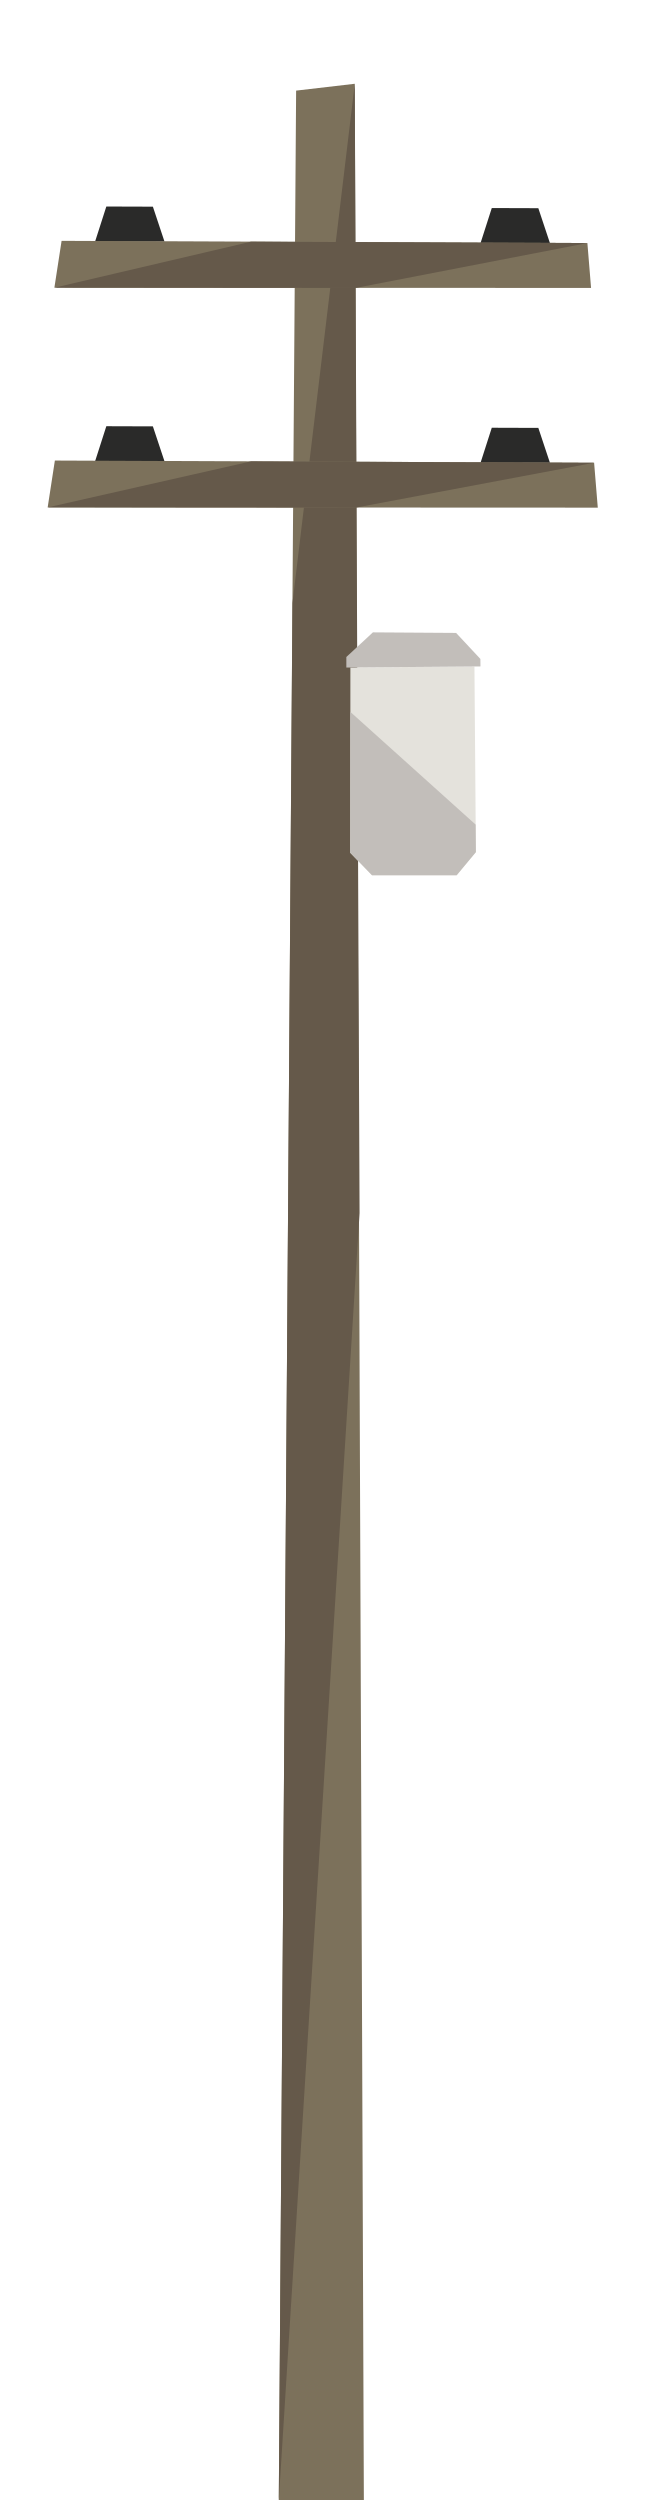
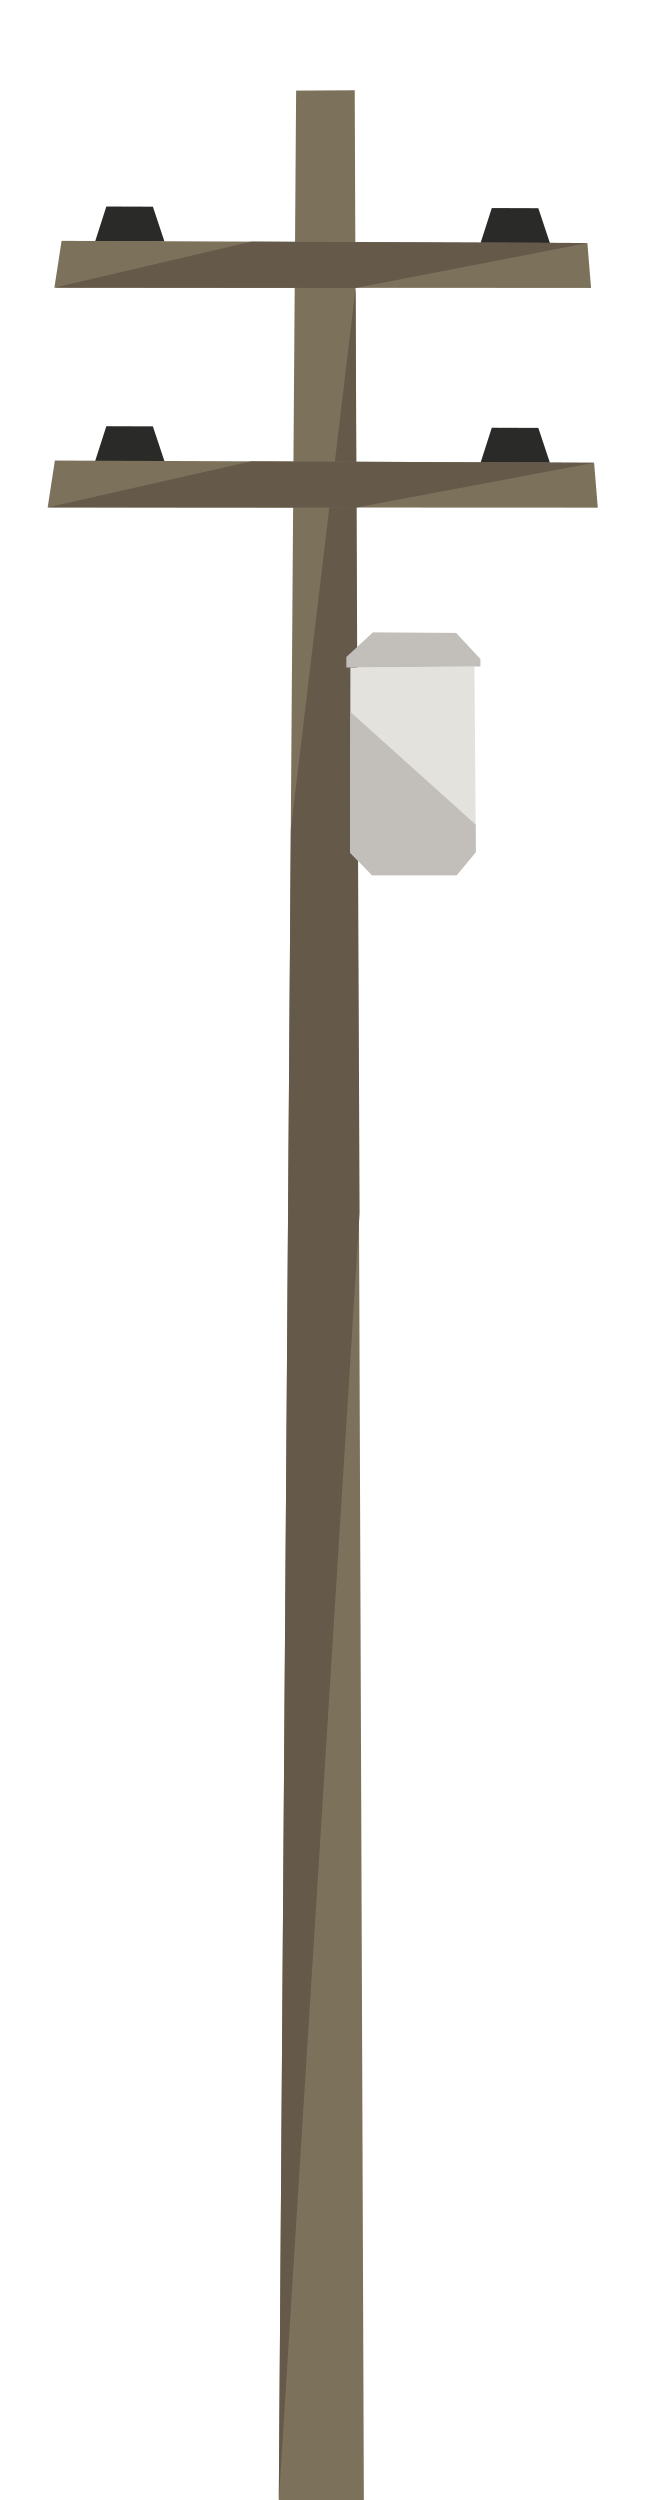
<svg xmlns="http://www.w3.org/2000/svg" width="100%" height="100%" viewBox="0 0 192 744" version="1.1" xml:space="preserve" style="fill-rule:evenodd;clip-rule:evenodd;stroke-linejoin:round;stroke-miterlimit:1.414;">
  <g id="utility-pole-right" transform="matrix(1,0,0,1,-1141.55,-119.5)">
    <g>
      <g transform="matrix(0.921932,0,0,0.921932,1226.98,299.194)">
-         <path d="M2.924,-165.661L-2.674,612.091L24.789,612.091L21.845,-167.87L2.924,-165.661Z" style="fill:rgb(124,113,91);fill-rule:nonzero;" />
+         <path d="M2.924,-165.661L-2.674,612.091L24.789,612.091L21.845,-165.774L2.924,-165.661Z" style="fill:rgb(124,113,91);fill-rule:nonzero;" />
      </g>
      <g transform="matrix(0,0.921932,0.921932,0,1441.98,493.744)">
-         <path d="M-211.286,-231.463L401.066,-235.87L-14.34,-209.801L-378.895,-211.351L-211.286,-231.463Z" style="fill:rgb(101,89,74);fill-rule:nonzero;" />
+         <path d="M-138.249,-231.988L401.066,-235.87L-14.34,-209.801L-312.986,-211.083L-138.249,-231.988Z" style="fill:rgb(101,89,74);fill-rule:nonzero;" />
      </g>
    </g>
    <g>
      <g transform="matrix(-1.1063,-1.35483e-16,1.35483e-16,-1.1063,1410.07,226.44)">
        <path d="M201.594,41.07L198.467,31.668L217.158,31.632L214.115,41.111L201.594,41.07Z" style="fill:rgb(42,42,41);fill-rule:nonzero;" />
      </g>
      <g transform="matrix(-1.1063,-1.35483e-16,1.35483e-16,-1.1063,1524.78,226.895)">
        <path d="M201.594,41.07L198.467,31.668L217.158,31.632L214.115,41.111L201.594,41.07Z" style="fill:rgb(42,42,41);fill-rule:nonzero;" />
      </g>
      <g transform="matrix(0.921932,0,0,0.921932,1158.73,209.422)">
        <path d="M1.247,-19.792L-1.08,-4.669L172.161,-4.587L170.974,-19.075L1.247,-19.792Z" style="fill:rgb(124,113,91);fill-rule:nonzero;" />
      </g>
      <g transform="matrix(0.921932,0,0,0.921932,1216.26,209.422)">
        <path d="M0.021,-19.535L108.567,-19.075L33.741,-4.587L-63.487,-4.669" style="fill:rgb(101,89,74);fill-rule:nonzero;" />
      </g>
    </g>
    <g>
      <g transform="matrix(-1.1063,-1.35483e-16,1.35483e-16,-1.1063,1410.07,291.823)">
        <path d="M201.594,41.07L198.467,31.668L217.158,31.632L214.115,41.111L201.594,41.07Z" style="fill:rgb(42,42,41);fill-rule:nonzero;" />
      </g>
      <g transform="matrix(-1.1063,-1.35483e-16,1.35483e-16,-1.1063,1524.78,292.278)">
        <path d="M201.594,41.07L198.467,31.668L217.158,31.632L214.115,41.111L201.594,41.07Z" style="fill:rgb(42,42,41);fill-rule:nonzero;" />
      </g>
      <g transform="matrix(0.921932,0,0,0.921932,1158.73,274.805)">
        <path d="M-0.923,-19.792L-3.249,-4.669L174.33,-4.587L173.143,-19.075L-0.923,-19.792Z" style="fill:rgb(124,113,91);fill-rule:nonzero;" />
      </g>
      <g transform="matrix(0.921932,0,0,0.921932,1216.26,274.805)">
        <path d="M0.021,-19.535L110.736,-19.075L33.741,-4.587L-65.656,-4.669" style="fill:rgb(101,89,74);fill-rule:nonzero;" />
      </g>
    </g>
    <g>
      <g transform="matrix(0.885801,0,0,0.885801,1108.35,155.515)">
        <path d="M155.16,245.851L155.197,183.615L196.877,183.257L197.365,245.617L190.892,253.404L162.47,253.404L155.16,245.851Z" style="fill:rgb(228,226,220);" />
      </g>
      <g transform="matrix(0.885801,0,0,0.885801,1108.35,155.515)">
        <path d="M162.762,171.792L153.84,180.07L153.84,183.615L198.902,183.24L198.875,180.724L190.717,171.983L162.762,171.792Z" style="fill:rgb(194,190,186);" />
      </g>
      <g transform="matrix(1,0,0,1,1138.78,119.25)">
        <path d="M107.034,212.11L144.314,245.647L144.395,253.832L138.661,260.73L113.484,260.73L107.009,254.039L107.034,212.11Z" style="fill:rgb(194,190,186);" />
      </g>
    </g>
  </g>
</svg>
